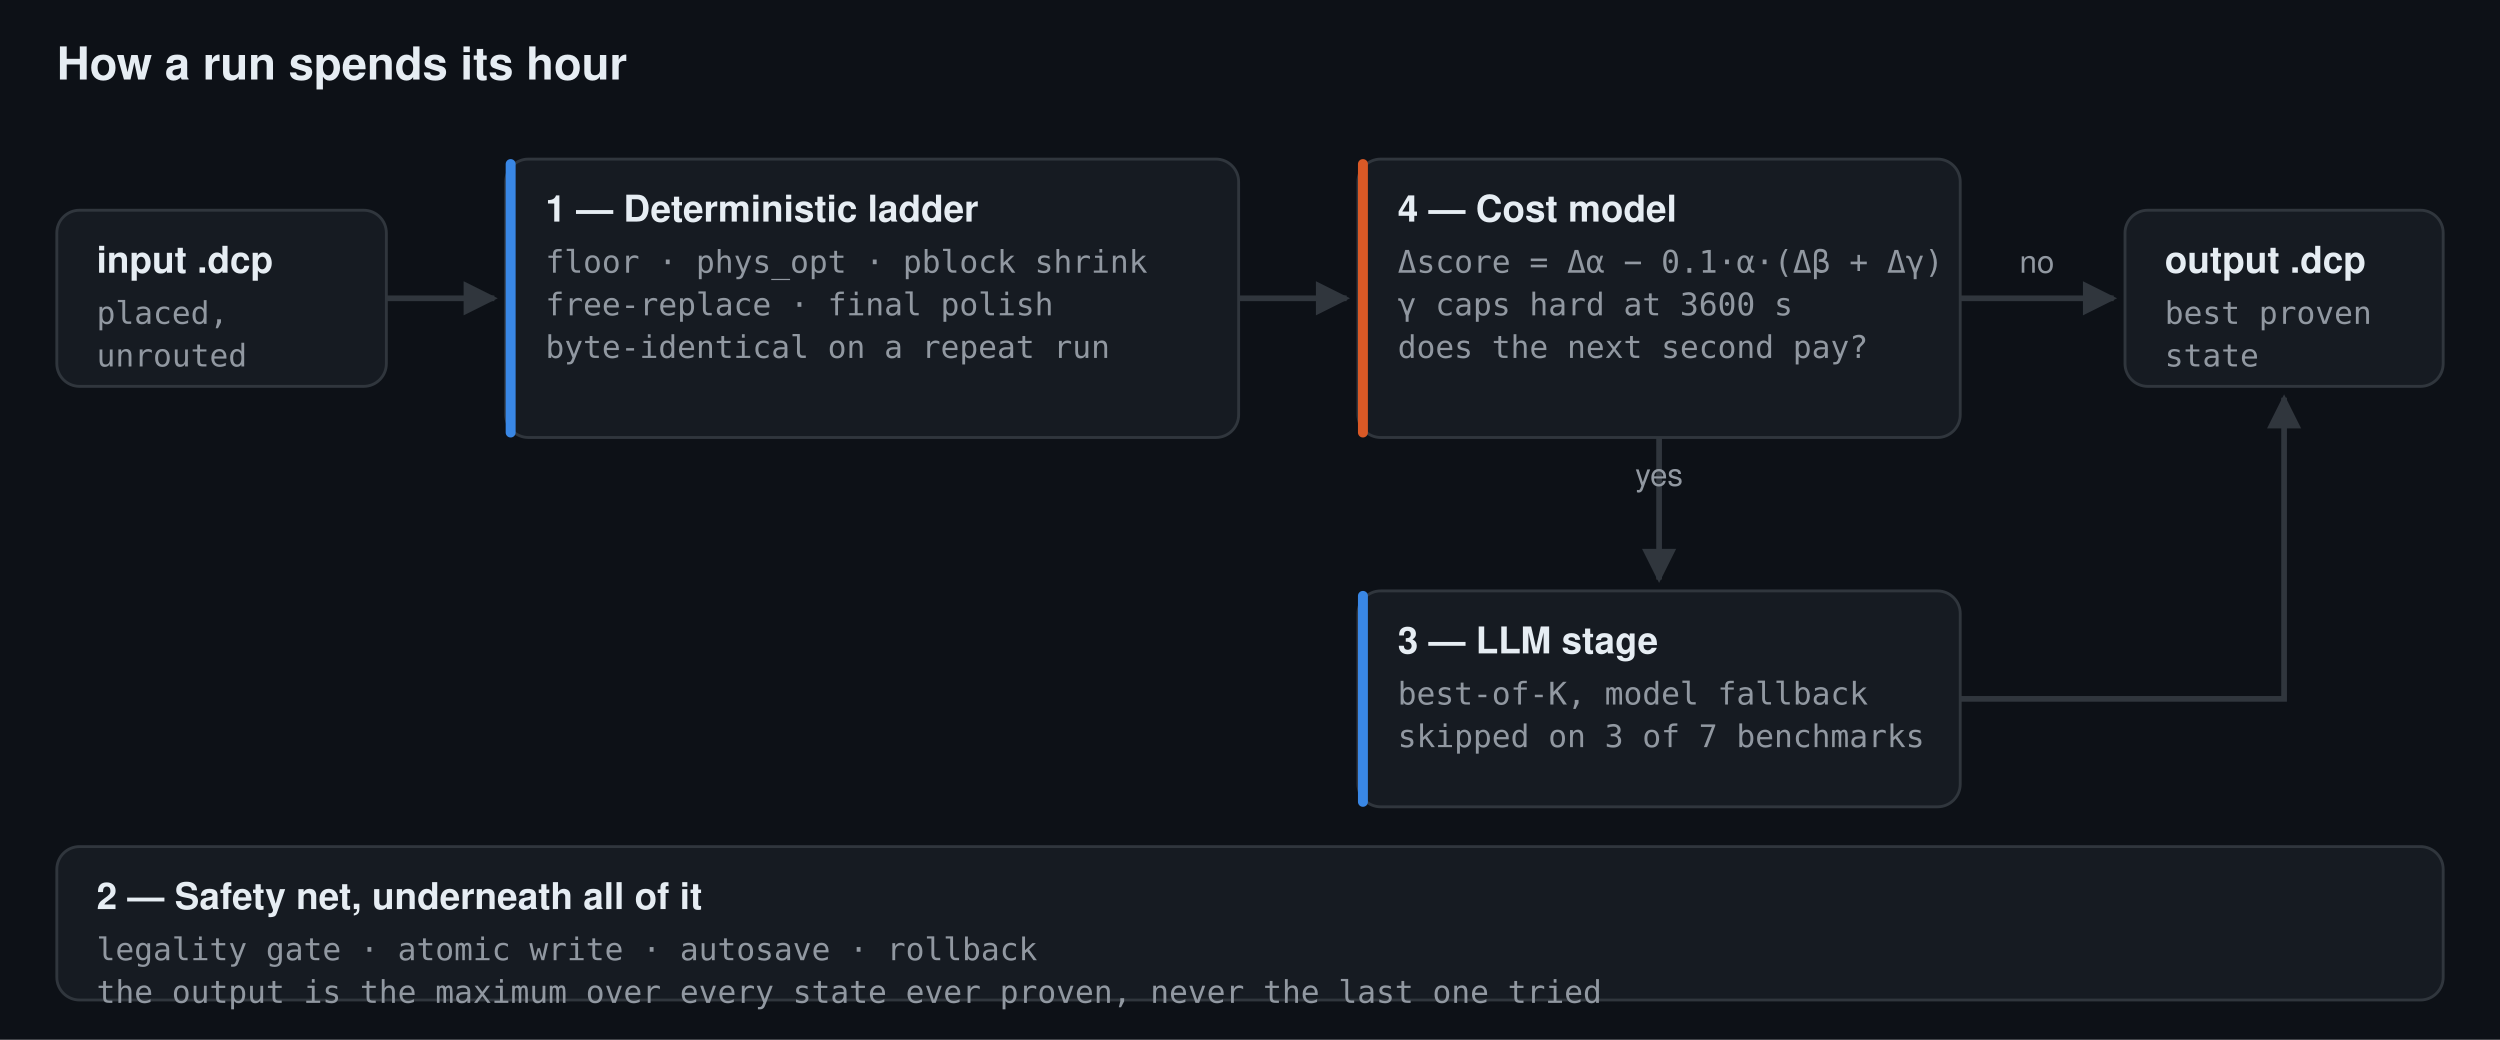
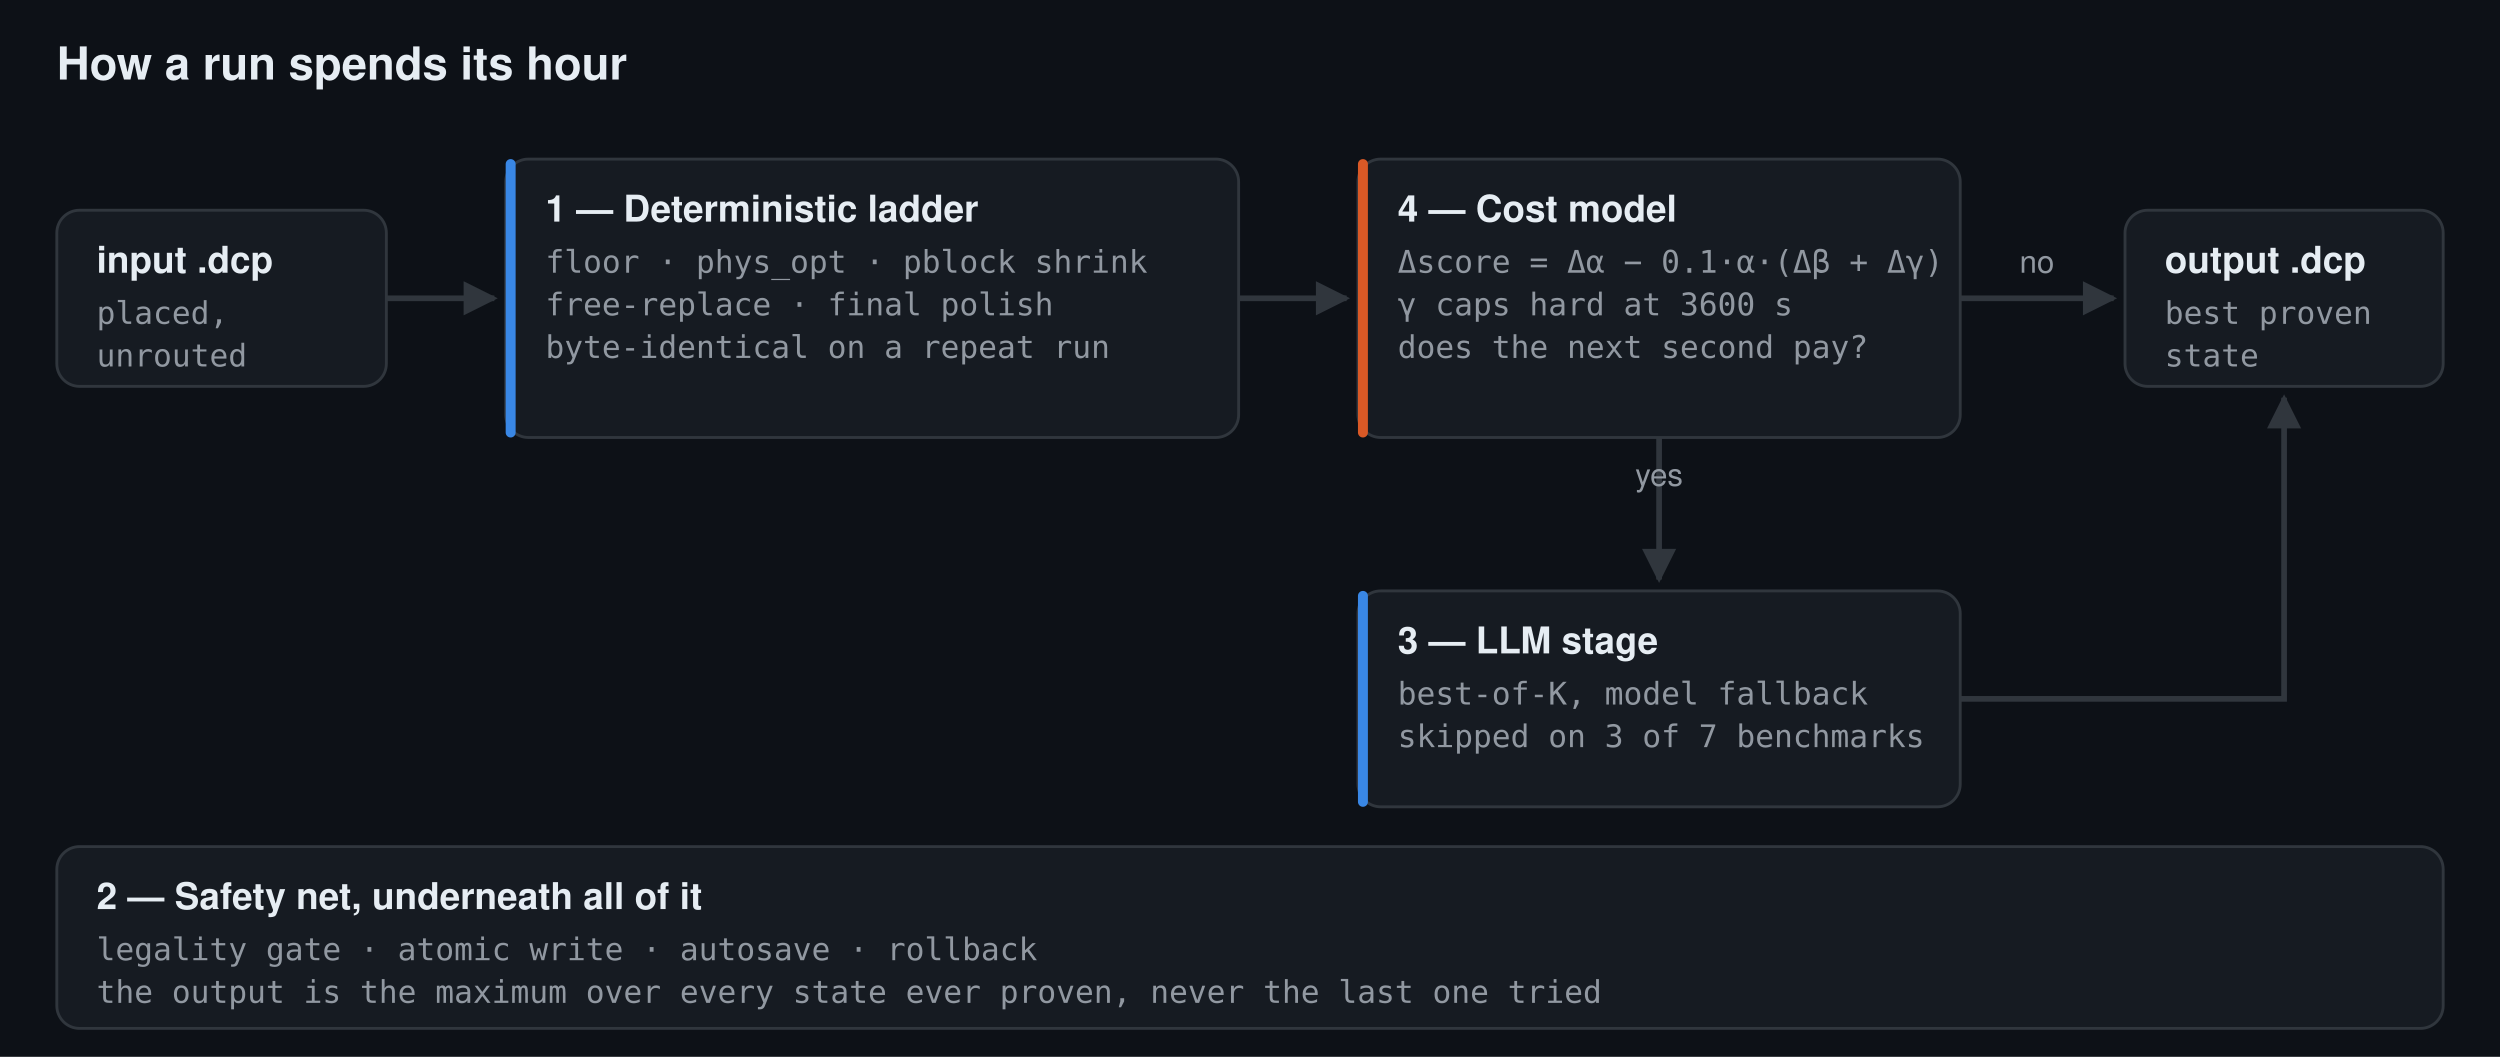
- <svg xmlns="http://www.w3.org/2000/svg" width="880" height="366" viewBox="0 0 880 366" role="img" aria-label="Pipeline: a checkpoint enters a deterministic ladder, a cost model decides whether more search pays for itself, the language-model stage runs only if it does, and a safety net gates every candidate">
+ <svg xmlns="http://www.w3.org/2000/svg" width="880" height="372" viewBox="0 0 880 372" role="img" aria-label="Pipeline: a checkpoint enters a deterministic ladder, a cost model decides whether more search pays for itself, the language-model stage runs only if it does, and a safety net gates every candidate">
  <defs>
    <marker id="head" viewBox="0 0 10 10" refX="9" refY="5" markerWidth="6" markerHeight="6" orient="auto-start-reverse">
      <path d="M 0 0 L 10 5 L 0 10 z" fill="#30363d" />
    </marker>
  </defs>
-   <rect width="880" height="366" fill="#0d1117" />
+   <rect width="880" height="372" fill="#0d1117" />
  <text x="20" y="28" font-family="ui-sans-serif,-apple-system,BlinkMacSystemFont,'Segoe UI',Helvetica,Arial,sans-serif" font-size="16" font-weight="600" fill="#e6edf3">How a run spends its hour</text>
  <rect x="20" y="74" width="116" height="62" rx="8" fill="#161b22" stroke="#30363d" />
  <text x="34" y="96" font-family="ui-sans-serif,-apple-system,BlinkMacSystemFont,'Segoe UI',Helvetica,Arial,sans-serif" font-size="13" font-weight="600" fill="#e6edf3">input .dcp</text>
  <text x="34" y="114" font-family="ui-monospace,SFMono-Regular,'SF Mono',Menlo,Consolas,monospace" font-size="11" fill="#9198a1">placed,</text>
  <text x="34" y="129" font-family="ui-monospace,SFMono-Regular,'SF Mono',Menlo,Consolas,monospace" font-size="11" fill="#9198a1">unrouted</text>
  <rect x="178" y="56" width="258" height="98" rx="8" fill="#161b22" stroke="#30363d" />
  <rect x="178" y="56" width="3.5" height="98" rx="1.75" fill="#3987e5" />
  <text x="192" y="78" font-family="ui-sans-serif,-apple-system,BlinkMacSystemFont,'Segoe UI',Helvetica,Arial,sans-serif" font-size="13" font-weight="600" fill="#e6edf3">1 — Deterministic ladder</text>
  <text x="192" y="96" font-family="ui-monospace,SFMono-Regular,'SF Mono',Menlo,Consolas,monospace" font-size="11" fill="#9198a1">floor · phys_opt · pblock shrink</text>
  <text x="192" y="111" font-family="ui-monospace,SFMono-Regular,'SF Mono',Menlo,Consolas,monospace" font-size="11" fill="#9198a1">free-replace · final polish</text>
  <text x="192" y="126" font-family="ui-monospace,SFMono-Regular,'SF Mono',Menlo,Consolas,monospace" font-size="11" fill="#9198a1">byte-identical on a repeat run</text>
  <rect x="478" y="56" width="212" height="98" rx="8" fill="#161b22" stroke="#30363d" />
  <rect x="478" y="56" width="3.5" height="98" rx="1.75" fill="#d95926" />
  <text x="492" y="78" font-family="ui-sans-serif,-apple-system,BlinkMacSystemFont,'Segoe UI',Helvetica,Arial,sans-serif" font-size="13" font-weight="600" fill="#e6edf3">4 — Cost model</text>
  <text x="492" y="96" font-family="ui-monospace,SFMono-Regular,'SF Mono',Menlo,Consolas,monospace" font-size="11" fill="#9198a1">Δscore = Δα − 0.1·α·(Δβ + Δγ)</text>
  <text x="492" y="111" font-family="ui-monospace,SFMono-Regular,'SF Mono',Menlo,Consolas,monospace" font-size="11" fill="#9198a1">γ caps hard at 3600 s</text>
  <text x="492" y="126" font-family="ui-monospace,SFMono-Regular,'SF Mono',Menlo,Consolas,monospace" font-size="11" fill="#9198a1">does the next second pay?</text>
  <rect x="748" y="74" width="112" height="62" rx="8" fill="#161b22" stroke="#30363d" />
  <text x="762" y="96" font-family="ui-sans-serif,-apple-system,BlinkMacSystemFont,'Segoe UI',Helvetica,Arial,sans-serif" font-size="13" font-weight="600" fill="#e6edf3">output .dcp</text>
  <text x="762" y="114" font-family="ui-monospace,SFMono-Regular,'SF Mono',Menlo,Consolas,monospace" font-size="11" fill="#9198a1">best proven</text>
  <text x="762" y="129" font-family="ui-monospace,SFMono-Regular,'SF Mono',Menlo,Consolas,monospace" font-size="11" fill="#9198a1">state</text>
  <rect x="478" y="208" width="212" height="76" rx="8" fill="#161b22" stroke="#30363d" />
  <rect x="478" y="208" width="3.5" height="76" rx="1.75" fill="#3987e5" />
  <text x="492" y="230" font-family="ui-sans-serif,-apple-system,BlinkMacSystemFont,'Segoe UI',Helvetica,Arial,sans-serif" font-size="13" font-weight="600" fill="#e6edf3">3 — LLM stage</text>
  <text x="492" y="248" font-family="ui-monospace,SFMono-Regular,'SF Mono',Menlo,Consolas,monospace" font-size="11" fill="#9198a1">best-of-K, model fallback</text>
  <text x="492" y="263" font-family="ui-monospace,SFMono-Regular,'SF Mono',Menlo,Consolas,monospace" font-size="11" fill="#9198a1">skipped on 3 of 7 benchmarks</text>
  <path d="M 136 105 L 174 105" stroke="#30363d" stroke-width="2" fill="none" marker-end="url(#head)" />
  <path d="M 436 105 L 474 105" stroke="#30363d" stroke-width="2" fill="none" marker-end="url(#head)" />
  <path d="M 690 105 L 744 105" stroke="#30363d" stroke-width="2" fill="none" marker-end="url(#head)" />
  <text x="717.0" y="96.0" text-anchor="middle" font-family="ui-sans-serif,-apple-system,BlinkMacSystemFont,'Segoe UI',Helvetica,Arial,sans-serif" font-size="11" fill="#9198a1">no</text>
  <path d="M 584 154 L 584 204" stroke="#30363d" stroke-width="2" fill="none" marker-end="url(#head)" />
  <text x="584.0" y="171.0" text-anchor="middle" font-family="ui-sans-serif,-apple-system,BlinkMacSystemFont,'Segoe UI',Helvetica,Arial,sans-serif" font-size="11" fill="#9198a1">yes</text>
  <path d="M 690 246 L 804 246 L 804 140" stroke="#30363d" stroke-width="2" fill="none" marker-end="url(#head)" />
-   <rect x="20" y="298" width="840" height="54" rx="8" fill="#161b22" stroke="#30363d" />
+   <rect x="20" y="298" width="840" height="64" rx="8" fill="#161b22" stroke="#30363d" />
  <text x="34" y="320" font-family="ui-sans-serif,-apple-system,BlinkMacSystemFont,'Segoe UI',Helvetica,Arial,sans-serif" font-size="13" font-weight="600" fill="#e6edf3">2 — Safety net, underneath all of it</text>
  <text x="34" y="338" font-family="ui-monospace,SFMono-Regular,'SF Mono',Menlo,Consolas,monospace" font-size="11" fill="#9198a1">legality gate · atomic write · autosave · rollback</text>
  <text x="34" y="353" font-family="ui-monospace,SFMono-Regular,'SF Mono',Menlo,Consolas,monospace" font-size="11" fill="#9198a1">the output is the maximum over every state ever proven, never the last one tried</text>
</svg>
